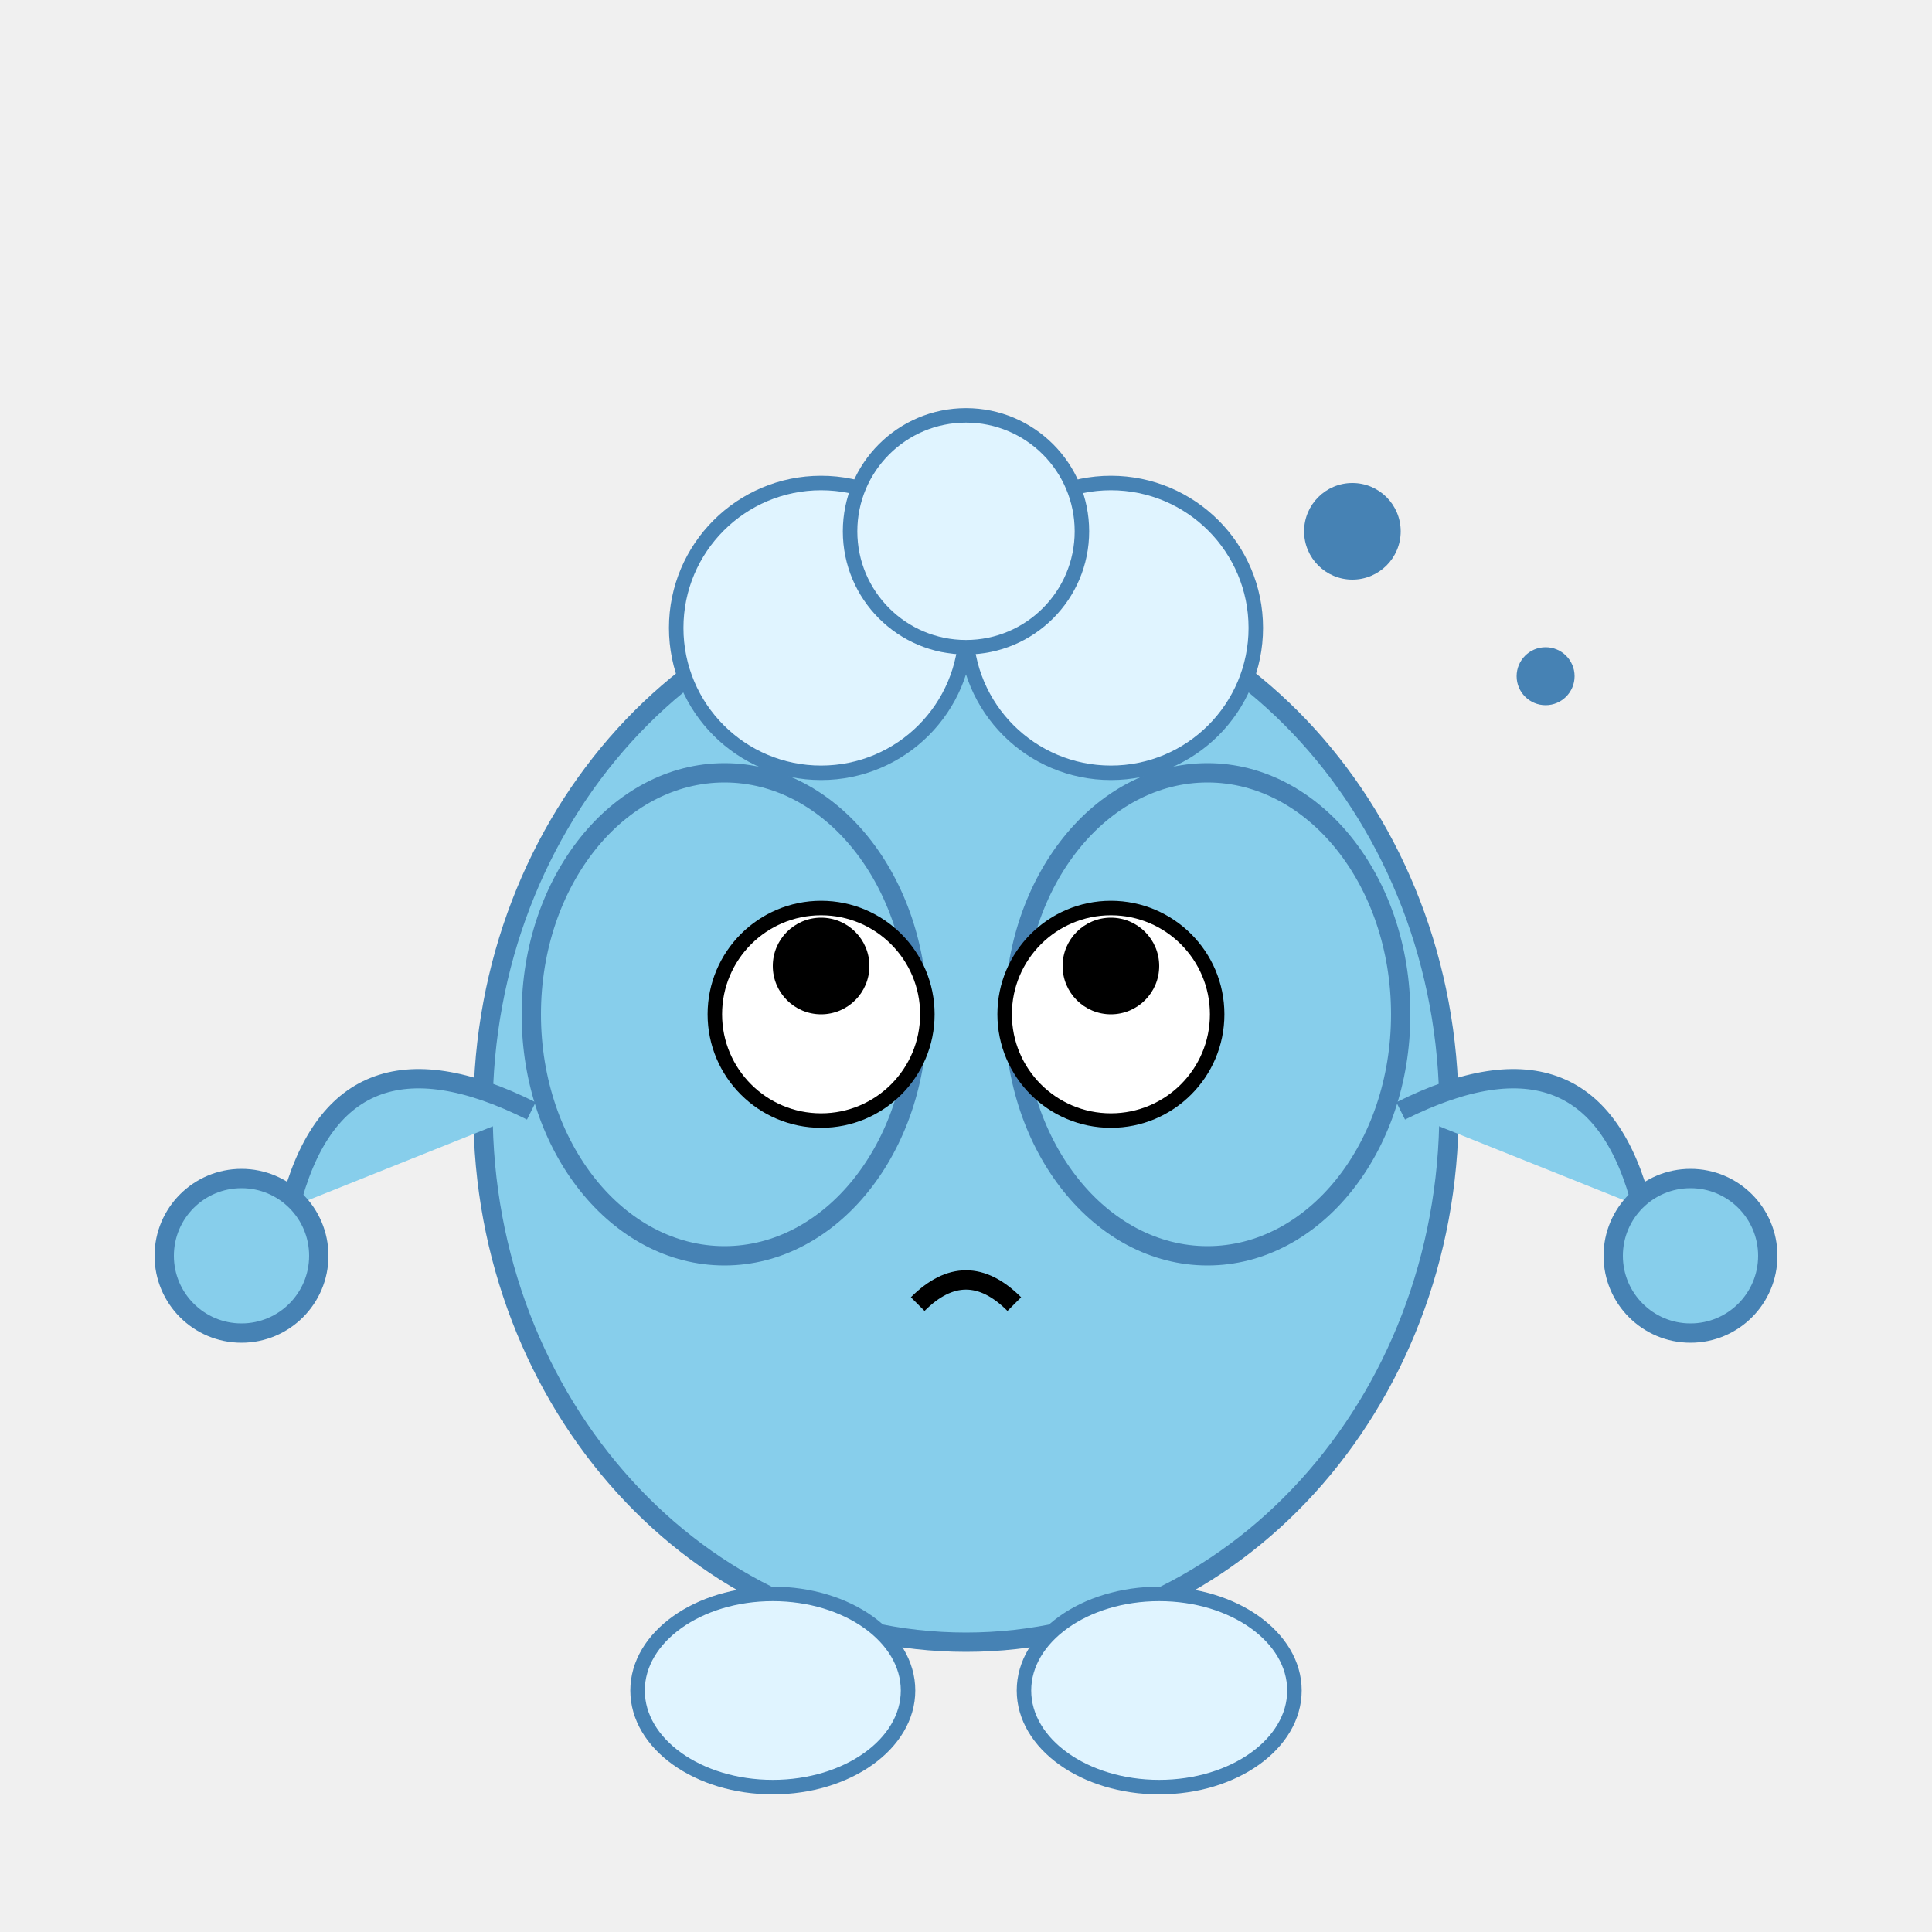
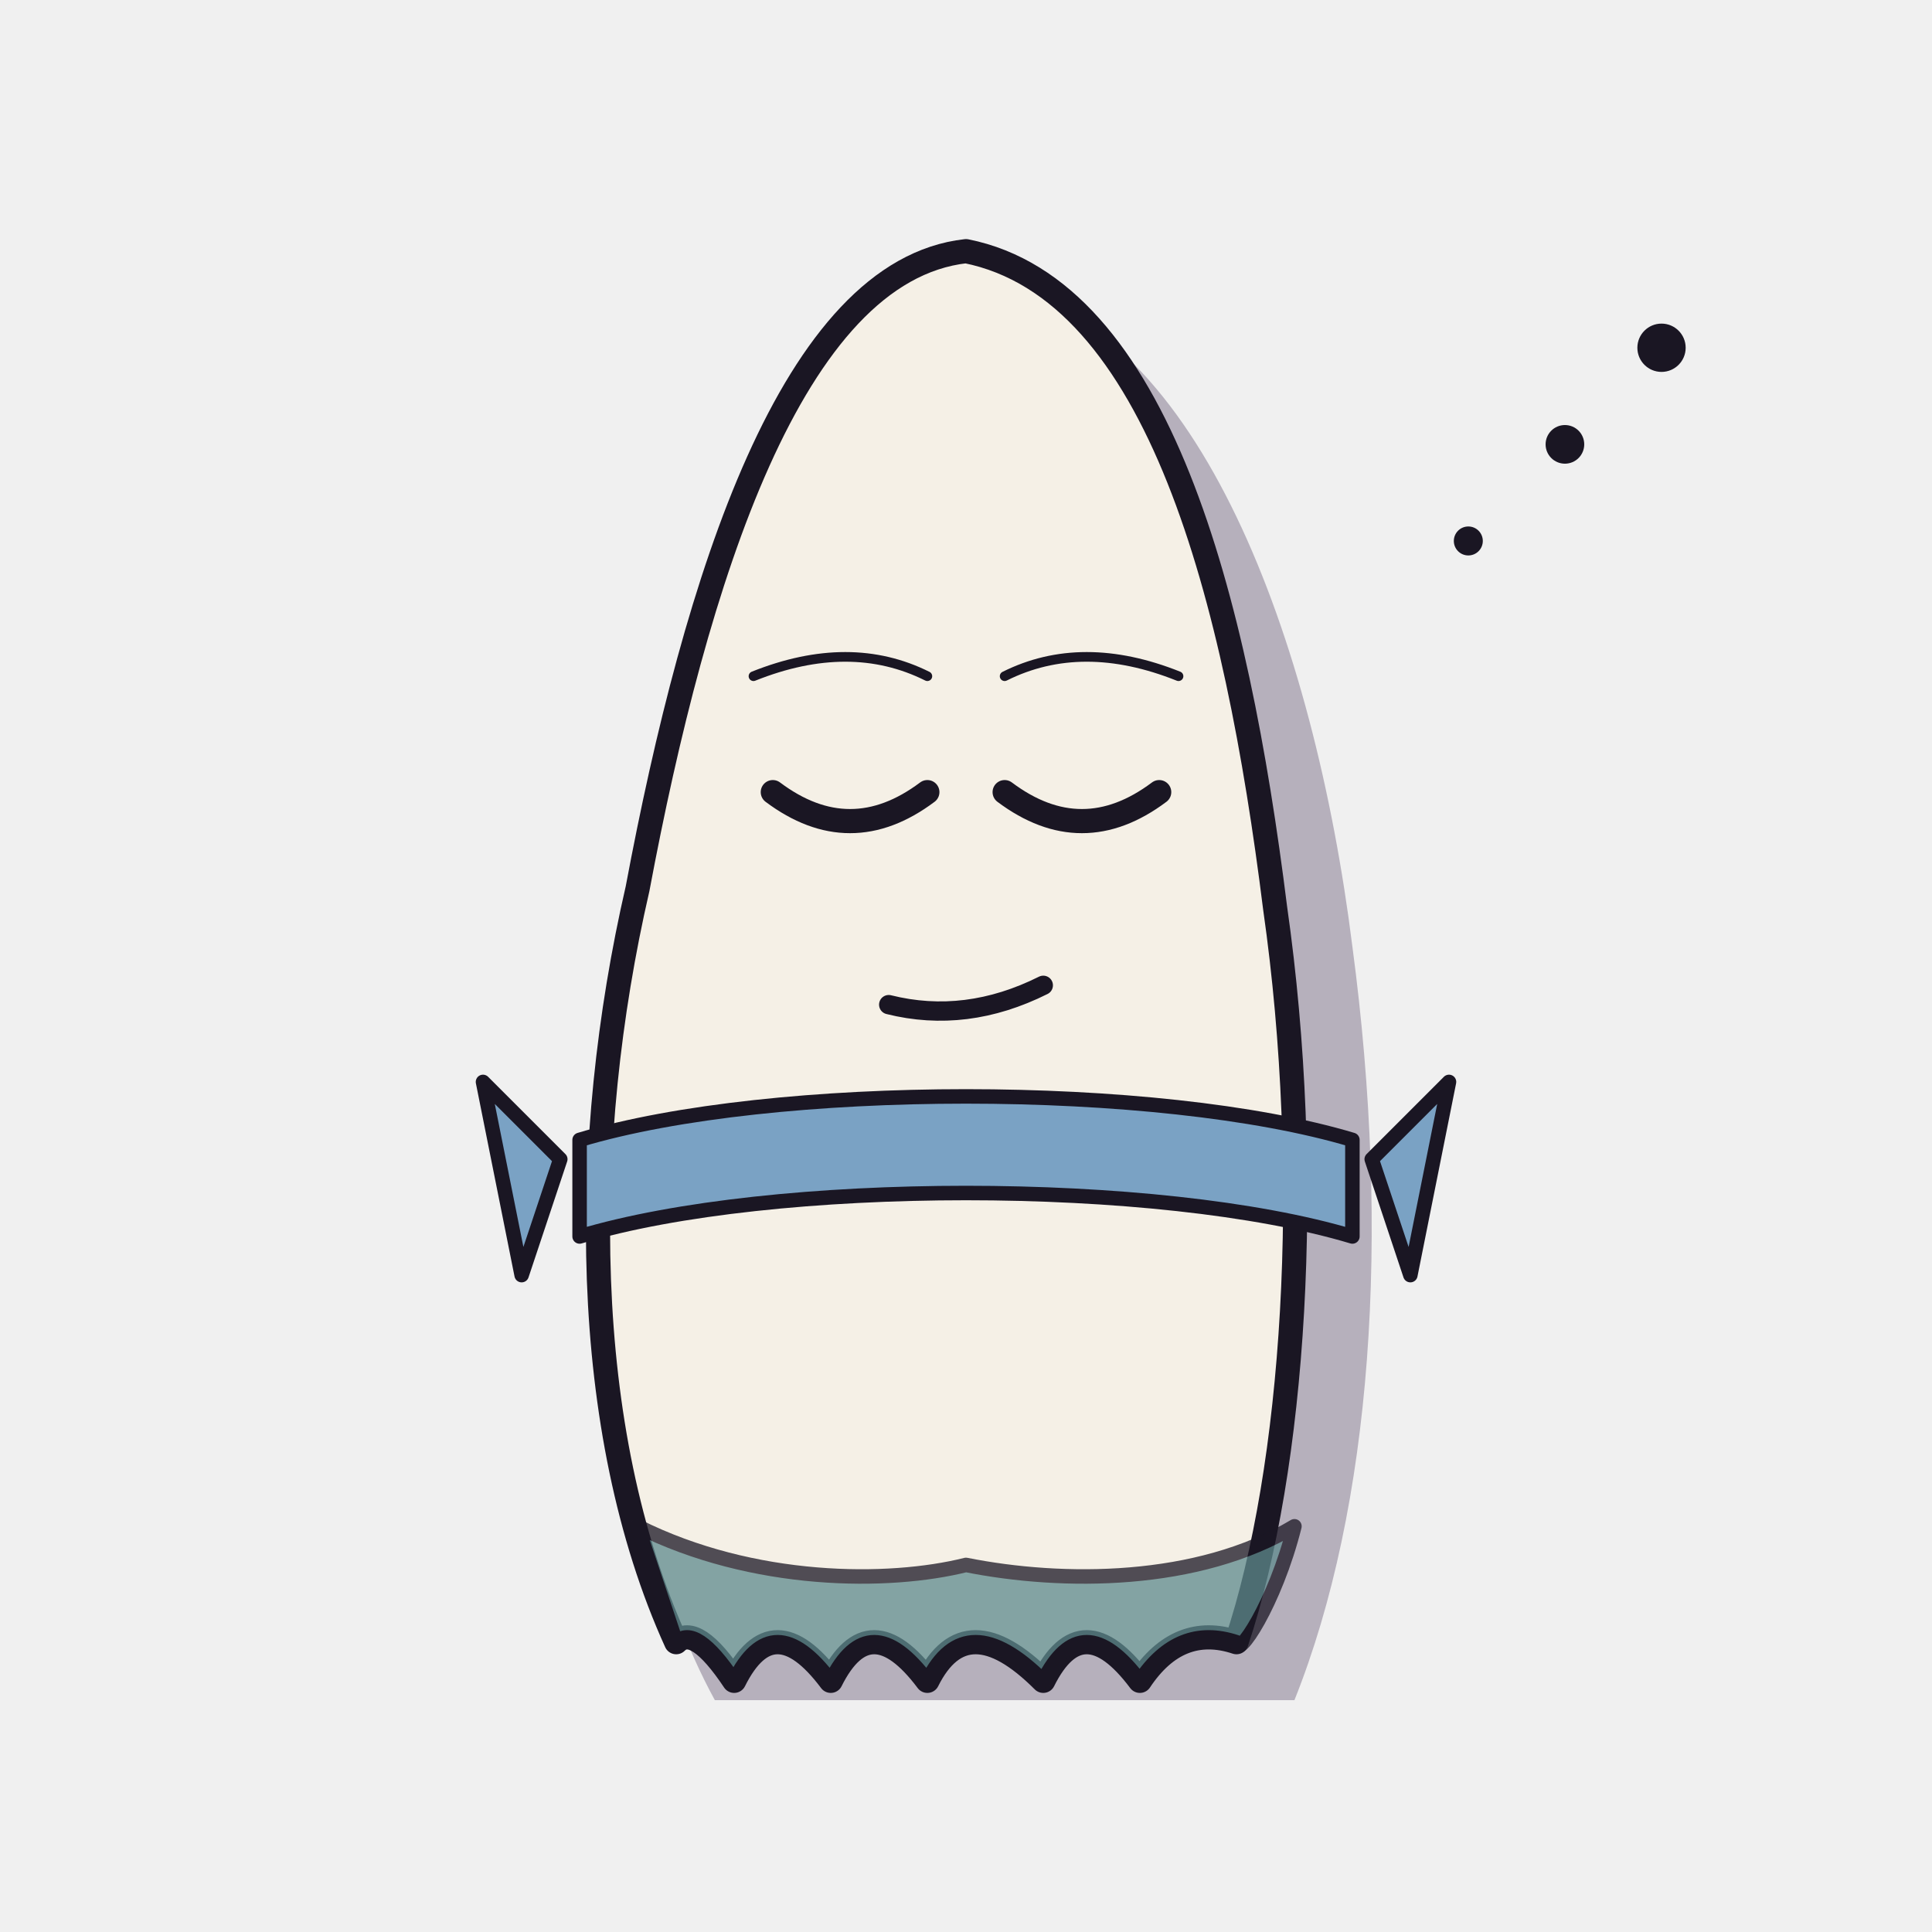
- <svg xmlns="http://www.w3.org/2000/svg" viewBox="0 0 200 200" role="img" aria-label="Thinking Drift">
+ <svg xmlns="http://www.w3.org/2000/svg" viewBox="0 0 200 200" role="img" aria-label="Drift the calm drape-creature, thinking">
  <defs>
    <style>
-       .drift-body { fill: #87CEEB; stroke: #4682B4; stroke-width: 2; }
-       .drift-eye { fill: #FFFFFF; stroke: #000000; stroke-width: 1.5; }
-       .drift-pupil { fill: #000000; }
-       .drift-mouth { fill: none; stroke: #000000; stroke-width: 2; }
-       .drift-cloud { fill: #E0F4FF; stroke: #4682B4; stroke-width: 1.5; }
-       .thinking-dot { fill: #4682B4; }
+       .drift-body{fill:#F5F0E6;stroke:#1A1623;stroke-width:2.5;stroke-linejoin:round;stroke-linecap:round}
+       .drift-eye{fill:none;stroke:#1A1623;stroke-width:2.5;stroke-linecap:round}
+       .drift-pupil{fill:#1A1623}
+       .drift-mouth{fill:none;stroke:#1A1623;stroke-width:2;stroke-linecap:round}
+       .drift-accent{fill:#7AA2C4;stroke:#1A1623;stroke-width:1.5;stroke-linejoin:round;stroke-linecap:round}
+       .hem{fill:#5E8A8C;stroke:#1A1623;stroke-width:1.5;stroke-linejoin:round;stroke-linecap:round;opacity:0.75}
+       .detail{fill:none;stroke:#1A1623;stroke-width:1;stroke-linecap:round}
    </style>
  </defs>
-   <ellipse class="drift-body" cx="100" cy="115" rx="50" ry="55" />
-   <ellipse class="drift-body" cx="75" cy="105" rx="20" ry="25" />
-   <ellipse class="drift-body" cx="125" cy="105" rx="20" ry="25" />
-   <circle class="drift-cloud" cx="85" cy="65" r="15" />
-   <circle class="drift-cloud" cx="115" cy="65" r="15" />
-   <circle class="drift-cloud" cx="100" cy="55" r="12" />
-   <circle class="drift-eye" cx="85" cy="105" r="11" />
-   <circle class="drift-pupil" cx="85" cy="100" r="5" />
-   <circle class="drift-eye" cx="115" cy="105" r="11" />
-   <circle class="drift-pupil" cx="115" cy="100" r="5" />
-   <path class="drift-mouth" d="M 95 135 Q 100 130 105 135" />
-   <circle class="thinking-dot" cx="140" cy="55" r="5" />
-   <circle class="thinking-dot" cx="160" cy="70" r="3" />
-   <path class="drift-body" d="M 55 115 Q 35 105 30 125" stroke="#4682B4" stroke-width="3" fill="none" />
-   <circle class="drift-body" cx="25" cy="130" r="8" />
-   <path class="drift-body" d="M 145 115 Q 165 105 170 125" stroke="#4682B4" stroke-width="3" fill="none" />
-   <circle class="drift-body" cx="175" cy="130" r="8" />
-   <ellipse class="drift-cloud" cx="80" cy="175" rx="14" ry="10" />
-   <ellipse class="drift-cloud" cx="120" cy="175" rx="14" ry="10" />
+   <path d="M74 176 C62 154 62 120 68 94 C74 62 86 34 104 30 C124 34 136 66 140 98 C144 128 142 156 134 176 Z" fill="#4A3A5C" opacity="0.35" />
+   <path class="drift-body" d="M70 170 C60 148 60 118 66 92 C72 60 82 28 100 26 C120 30 128 62 132 94 C136 122 134 152 128 170 Q122 168 118 174 Q112 166 108 174 Q100 166 96 174 Q90 166 86 174 Q80 166 76 174 Q72 168 70 170 Z" />
+   <path class="hem" d="M66 158 C78 164 92 164 100 162 C110 164 124 164 134 158 C132 166 128 172 128 170 Q122 168 118 174 Q112 166 108 174 Q100 166 96 174 Q90 166 86 174 Q80 166 76 174 Q72 168 70 170 Q68 164 66 158 Z" />
+   <path class="drift-accent" d="M60 118 C80 112 120 112 140 118 L140 128 C120 122 80 122 60 128 Z" />
+   <path class="drift-accent" d="M58 120 L50 112 L54 132 Z" />
+   <path class="drift-accent" d="M142 120 L150 112 L146 132 Z" />
+   <path class="drift-eye" d="M80 82 Q88 88 96 82" />
+   <path class="drift-eye" d="M104 82 Q112 88 120 82" />
+   <path class="detail" stroke-width="1.5" d="M78 70 Q88 66 96 70" />
+   <path class="detail" stroke-width="1.5" d="M104 70 Q112 66 122 70" />
+   <path class="drift-mouth" d="M92 104 Q100 106 108 102" />
+   <circle fill="#1A1623" cx="152" cy="56" r="1.5" />
+   <circle fill="#1A1623" cx="162" cy="46" r="2" />
+   <circle fill="#1A1623" cx="172" cy="36" r="2.5" />
</svg>
